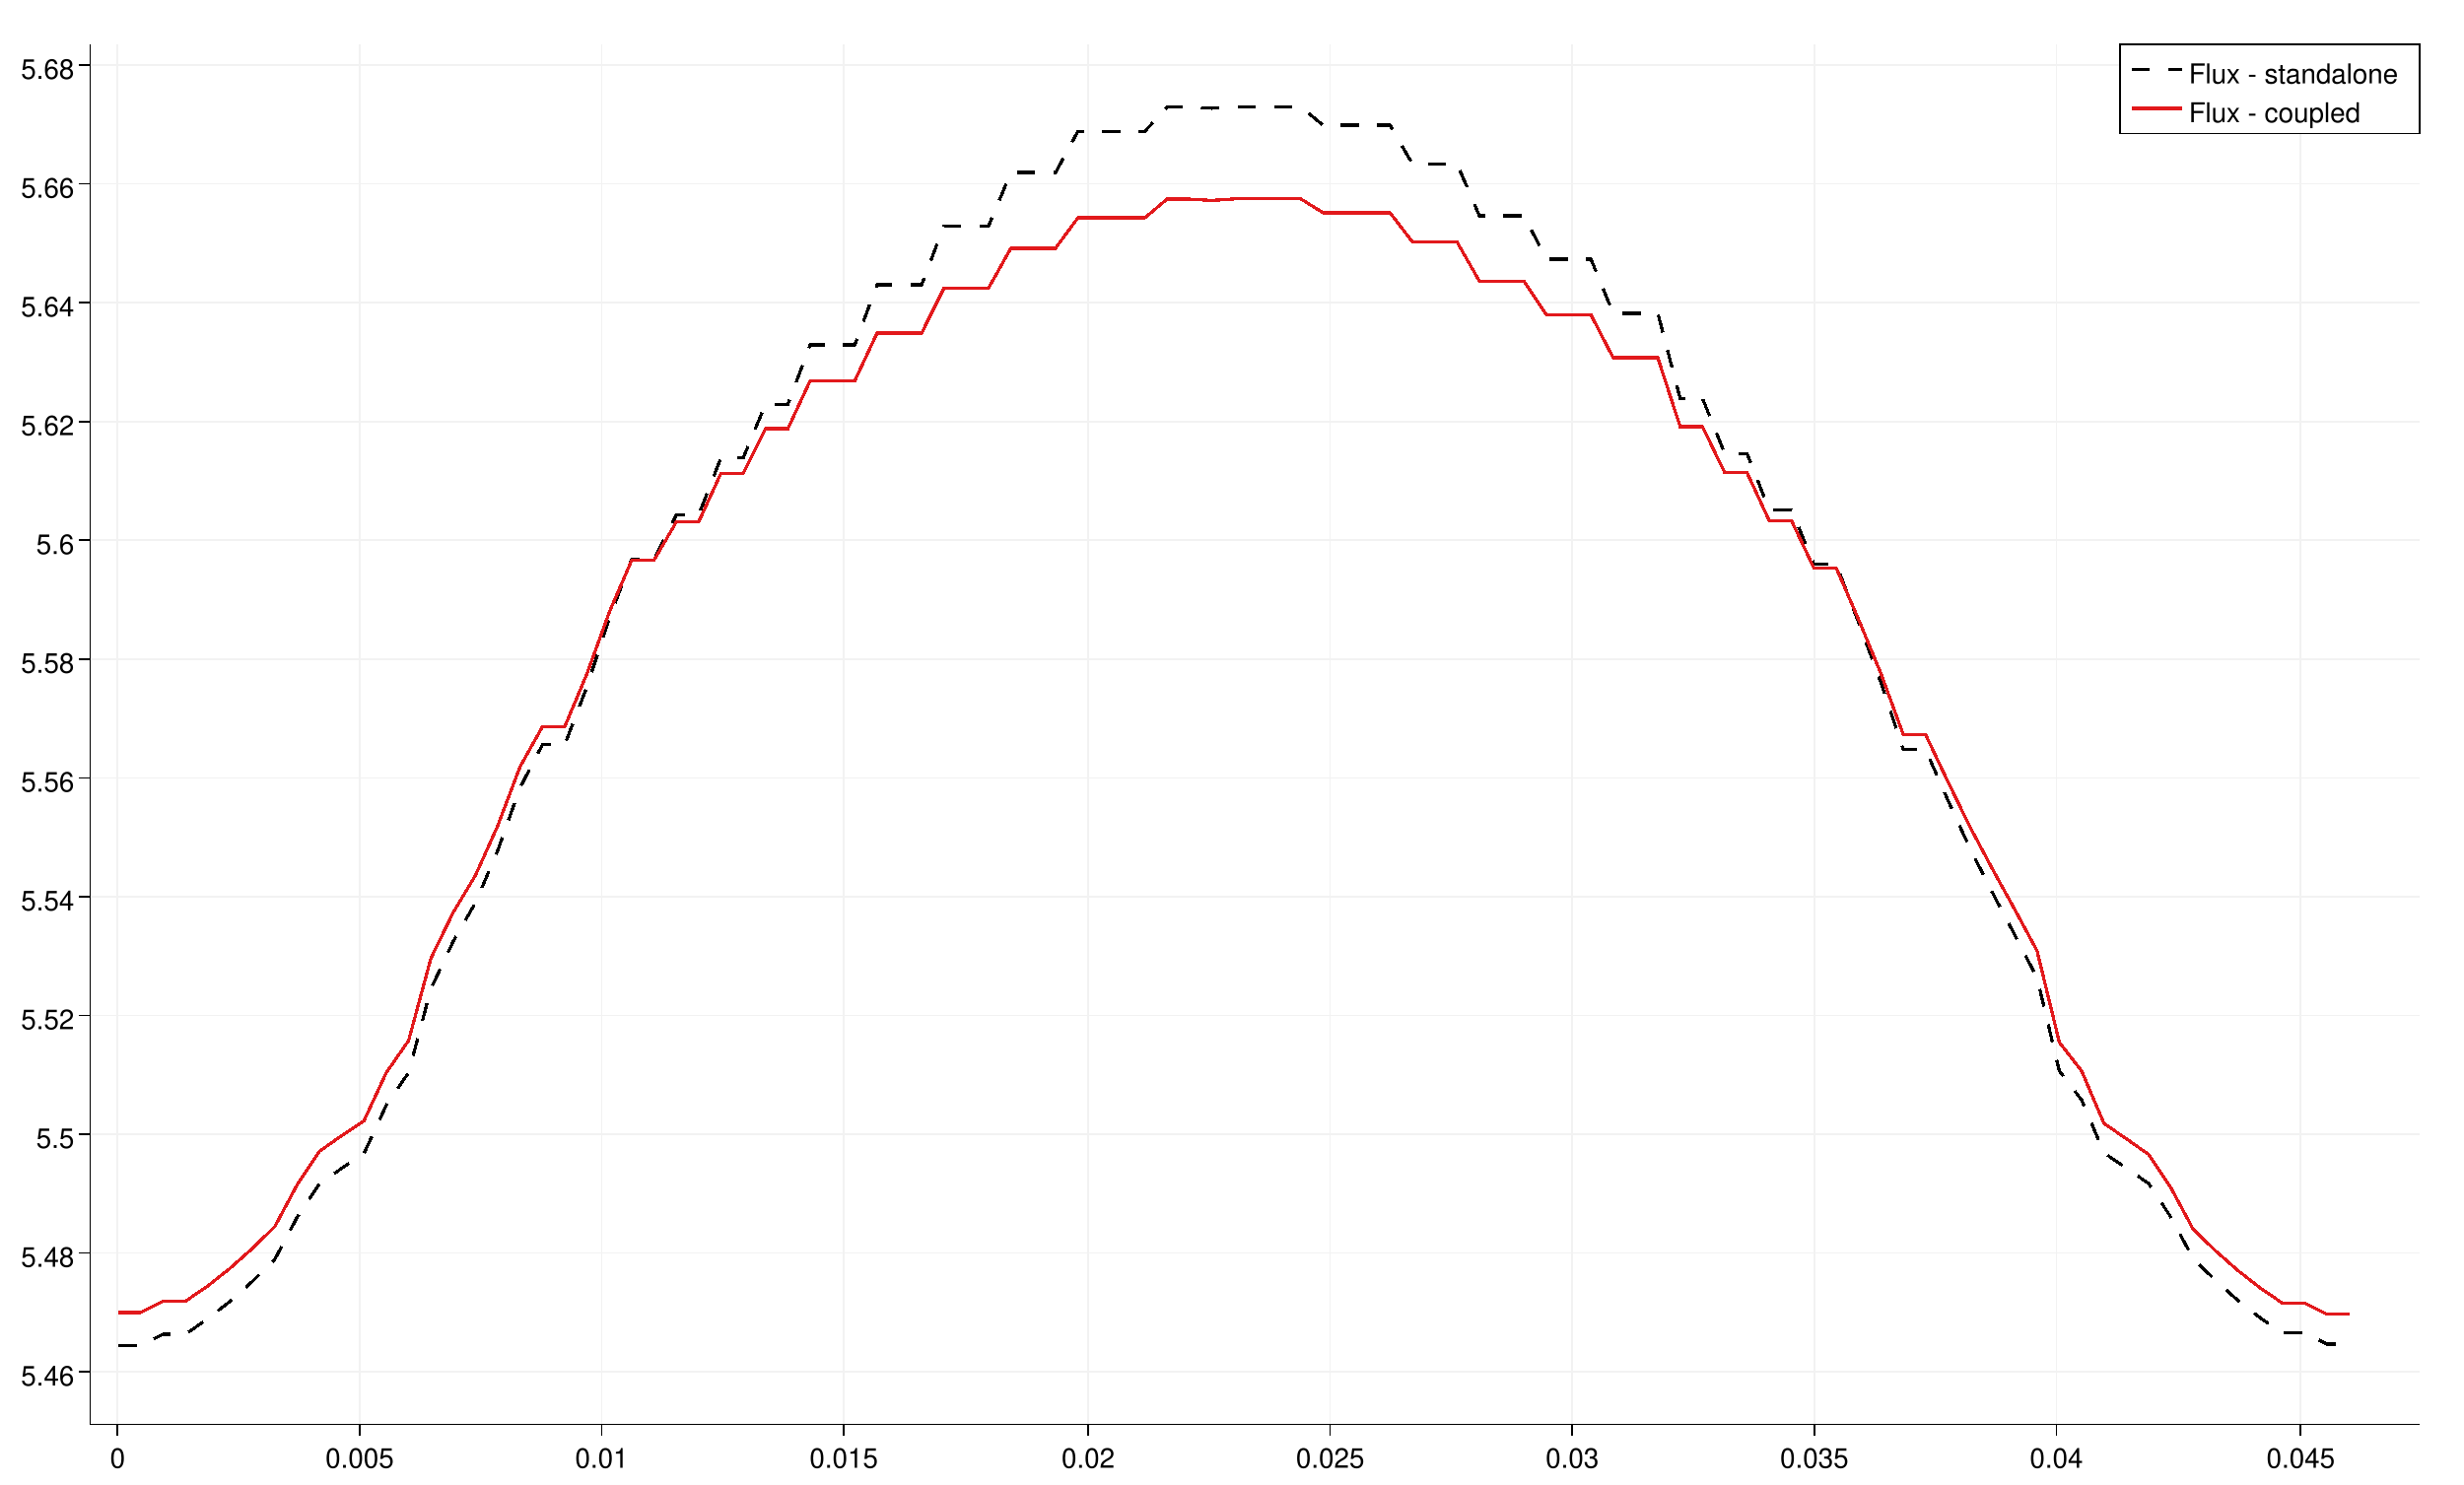
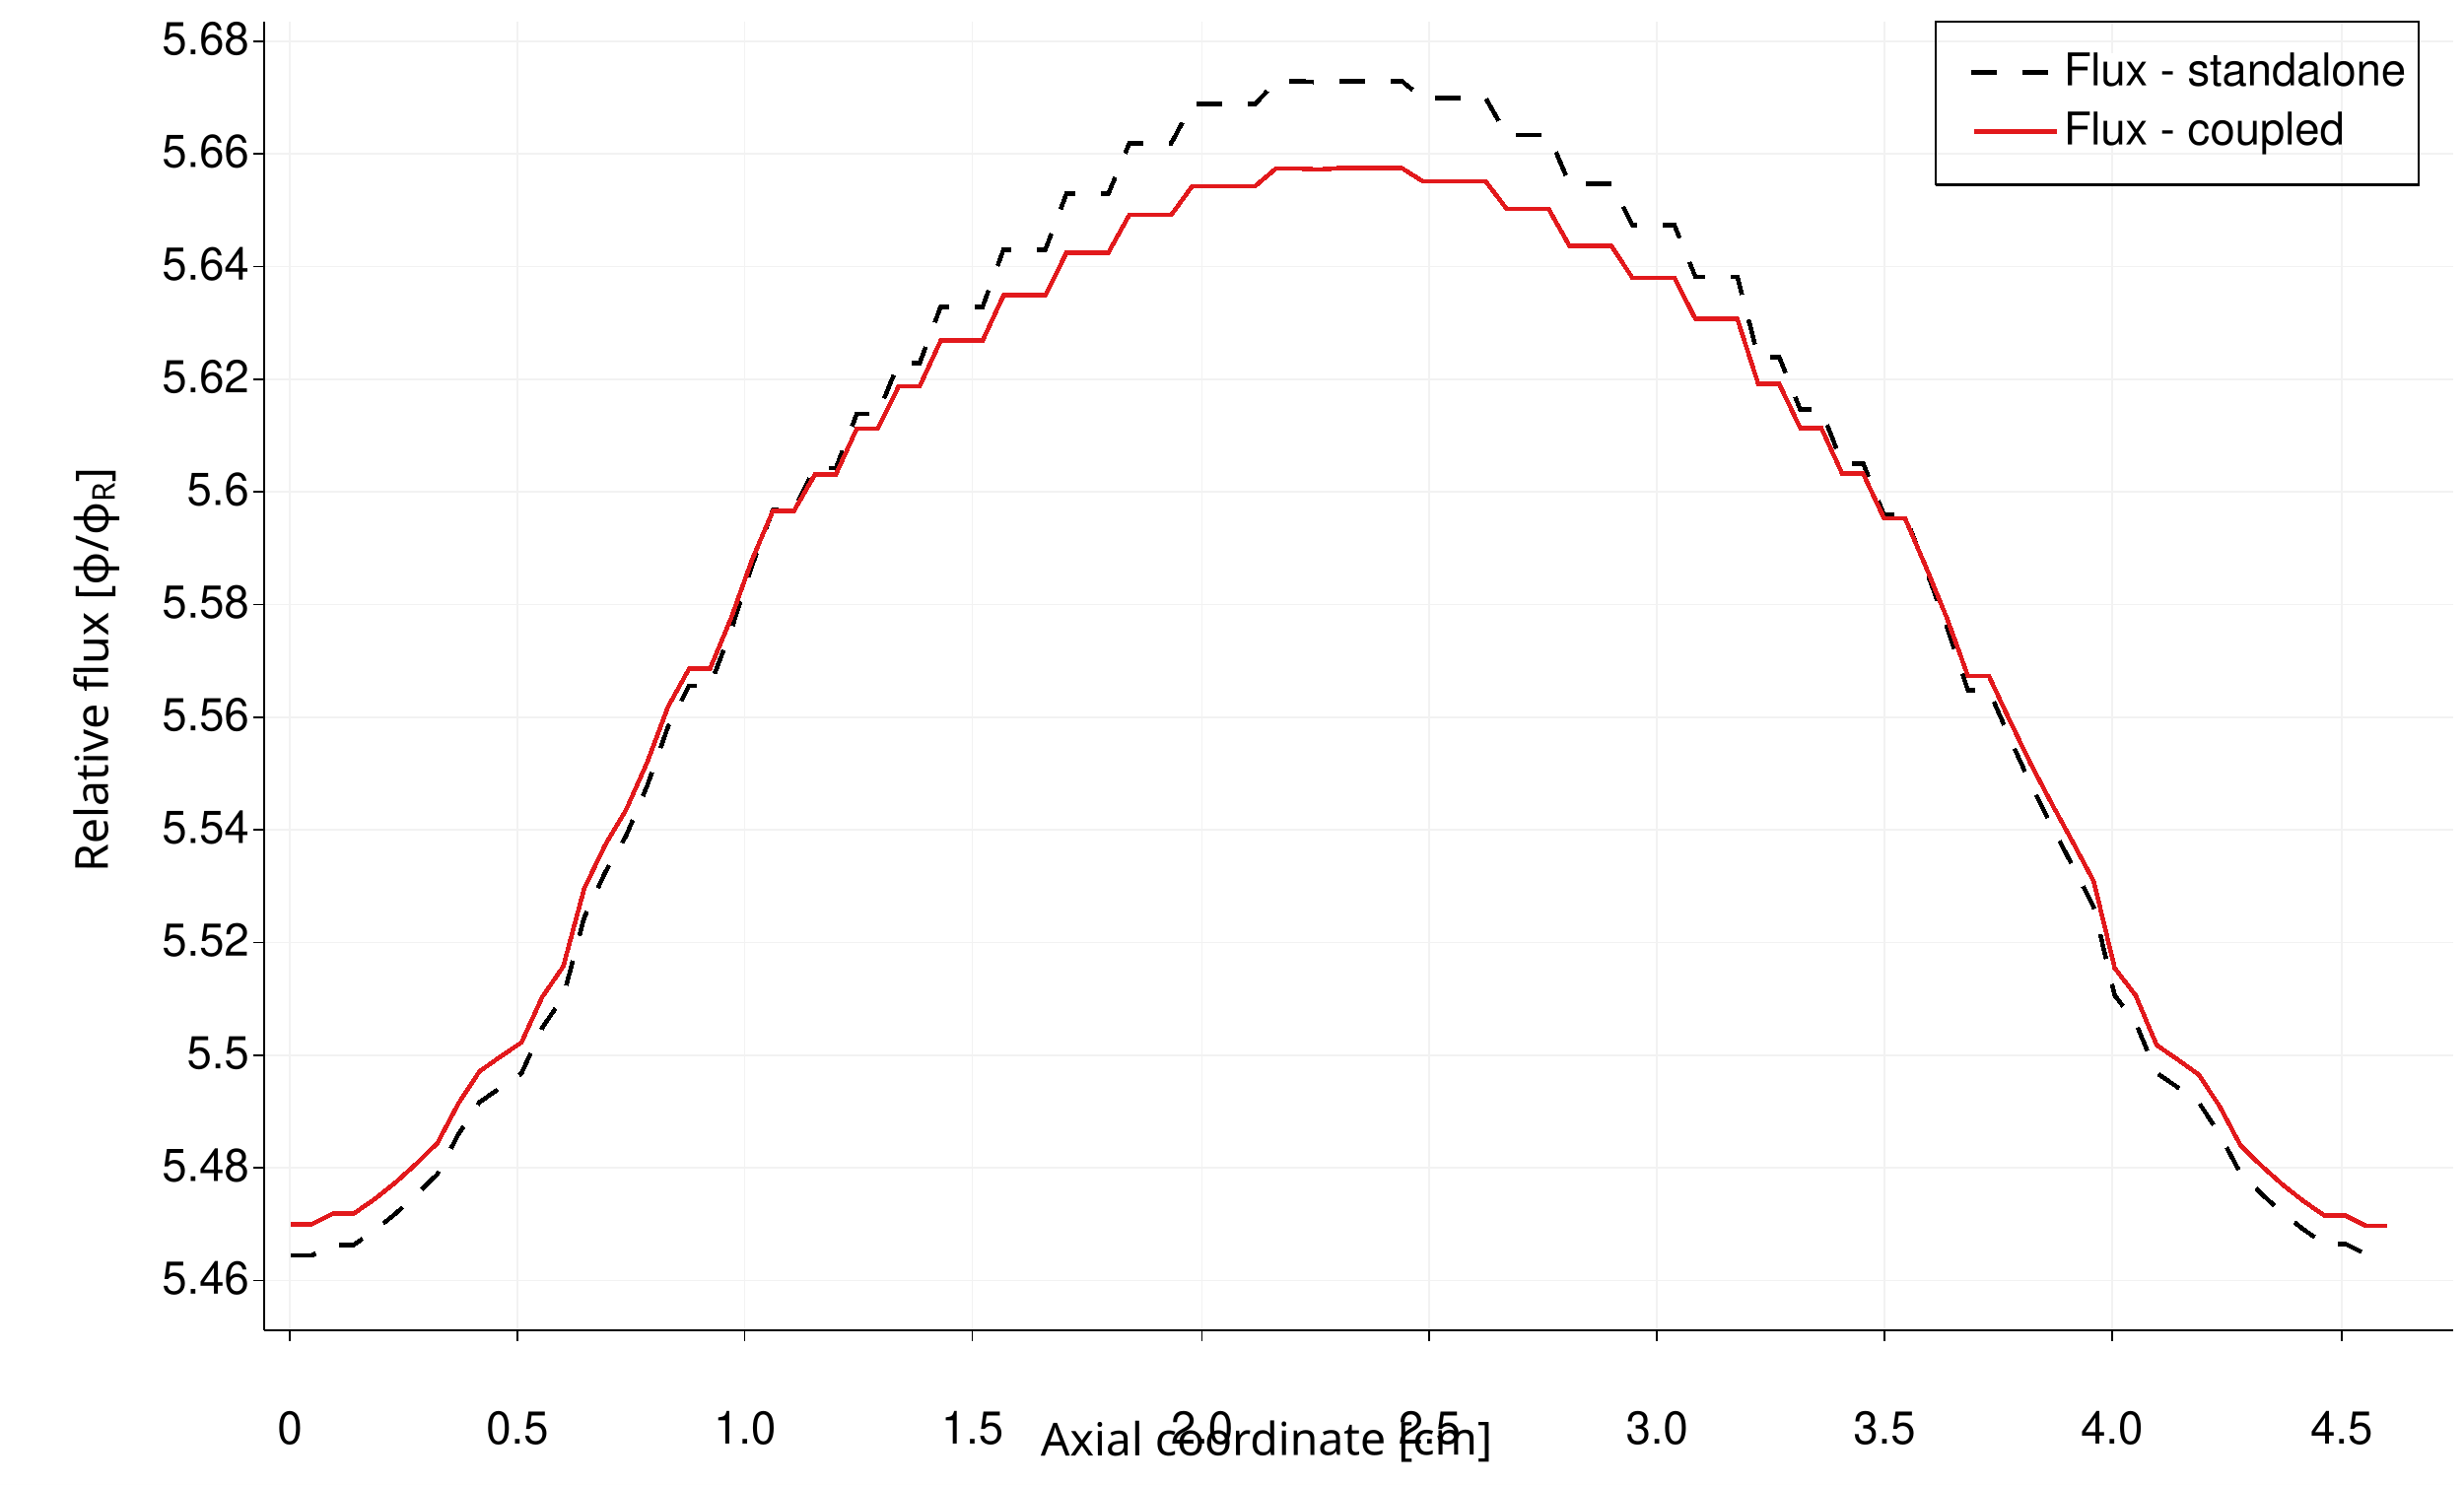
- <svg xmlns="http://www.w3.org/2000/svg" width="1080px" height="651px" viewBox="0 0 1080 651">
-   <defs>
- </defs>
-   <polygon fill="#ffffff" points="0,0 1080,0 1080,651 0,651" />
-   <g shape-rendering="crispEdges">
-     <polyline fill="none" stroke="#f2f2f2" stroke-width="0.714" points="51.548,624.459 51.548,19.53" />
-     <polyline fill="none" stroke="#f2f2f2" stroke-width="0.714" points="157.646,624.459 157.646,19.53" />
-     <polyline fill="none" stroke="#f2f2f2" stroke-width="0.714" points="263.744,624.459 263.744,19.53" />
-     <polyline fill="none" stroke="#f2f2f2" stroke-width="0.714" points="369.842,624.459 369.842,19.53" />
-     <polyline fill="none" stroke="#f2f2f2" stroke-width="0.714" points="476.942,624.459 476.942,19.53" />
-     <polyline fill="none" stroke="#f2f2f2" stroke-width="0.714" points="583.04,624.459 583.04,19.53" />
-     <polyline fill="none" stroke="#f2f2f2" stroke-width="0.714" points="689.138,624.459 689.138,19.53" />
-     <polyline fill="none" stroke="#f2f2f2" stroke-width="0.714" points="795.236,624.459 795.236,19.53" />
-     <polyline fill="none" stroke="#f2f2f2" stroke-width="0.714" points="901.335,624.459 901.335,19.53" />
-     <polyline fill="none" stroke="#f2f2f2" stroke-width="0.714" points="1008.43,624.459 1008.43,19.53" />
-     <polyline fill="none" stroke="#f2f2f2" stroke-width="0.714" points="39.537,601.424 1060.48,601.424" />
-     <polyline fill="none" stroke="#f2f2f2" stroke-width="0.714" points="39.537,549.344 1060.48,549.344" />
-     <polyline fill="none" stroke="#f2f2f2" stroke-width="0.714" points="39.537,497.264 1060.48,497.264" />
-     <polyline fill="none" stroke="#f2f2f2" stroke-width="0.714" points="39.537,445.184 1060.48,445.184" />
-     <polyline fill="none" stroke="#f2f2f2" stroke-width="0.714" points="39.537,393.104 1060.48,393.104" />
-     <polyline fill="none" stroke="#f2f2f2" stroke-width="0.714" points="39.537,341.024 1060.48,341.024" />
-     <polyline fill="none" stroke="#f2f2f2" stroke-width="0.714" points="39.537,288.944 1060.48,288.944" />
-     <polyline fill="none" stroke="#f2f2f2" stroke-width="0.714" points="39.537,236.864 1060.48,236.864" />
-     <polyline fill="none" stroke="#f2f2f2" stroke-width="0.714" points="39.537,184.784 1060.48,184.784" />
-     <polyline fill="none" stroke="#f2f2f2" stroke-width="0.714" points="39.537,132.704 1060.48,132.704" />
-     <polyline fill="none" stroke="#f2f2f2" stroke-width="0.714" points="39.537,80.624 1060.48,80.624" />
-     <polyline fill="none" stroke="#f2f2f2" stroke-width="0.714" points="39.537,28.544 1060.48,28.544" />
-     <polyline fill="none" stroke="#000000" stroke-width="1.428" stroke-dasharray="8,8" points="51.984,589.814 61.762,589.814 71.54,584.873 81.318,584.873 91.096,578.186 100.873,570.435 110.651,561.714 120.429,552.121 130.206,533.709 139.984,518.98 149.762,512.197 159.54,505.704 169.317,484.484 179.095,470.239 188.873,433.514 198.651,412.681 208.428,395.725 218.206,372.76 227.984,345.239 237.762,326.441 247.539,326.441 257.317,300.956 267.095,270.917 276.873,245.239 286.65,245.239 296.428,225.857 306.206,225.857 315.984,200.762 325.761,200.762 335.539,177.214 345.317,177.214 355.094,151.246 364.872,151.246 374.65,151.246 384.428,124.792 394.205,124.792 403.983,124.792 413.761,99.016 423.539,99.016 433.316,99.016 443.094,75.663 452.872,75.663 462.65,75.663 472.427,57.64 482.205,57.64 491.983,57.64 501.761,57.64 511.538,46.982 521.316,46.982 531.094,47.465 540.872,46.982 550.649,46.982 560.427,46.982 570.205,46.982 579.983,54.927 589.76,54.927 599.538,54.927 609.316,54.927 619.094,71.883 628.871,71.883 638.649,71.883 648.427,94.559 658.204,94.559 667.982,94.559 677.76,113.552 687.538,113.552 697.315,113.552 707.093,137.389 716.871,137.389 726.649,137.389 736.426,174.598 746.204,174.598 755.982,198.823 765.76,198.823 775.537,223.63 785.315,223.63 795.093,247.466 804.871,247.466 814.648,272.855 824.426,299.211 834.204,328.572 843.982,328.572 853.759,350.762 863.537,372.081 873.315,391.363 883.093,409.871 892.87,428.67 902.648,469.561 912.426,482.255 922.204,505.414 931.981,512.003 941.759,518.884 951.537,533.612 961.315,551.829 971.092,561.326 980.87,570.047 990.648,577.701 1000.43,584.387 1010.2,584.387 1019.98,589.234 1029.76,589.234" />
-     <polyline fill="none" stroke="#e2191c" stroke-width="1.428" points="51.984,575.376 61.762,575.376 71.54,570.435 81.318,570.435 91.096,563.748 100.873,555.997 110.651,547.276 120.429,537.78 130.206,519.466 139.984,504.737 149.762,497.857 159.54,491.364 169.317,470.239 179.095,456.19 188.873,420.144 198.651,399.987 208.428,383.709 218.206,361.906 227.984,336.034 237.762,318.591 247.539,318.591 257.317,295.239 267.095,268.301 276.873,245.626 286.65,245.626 296.428,228.862 306.206,228.862 315.984,207.544 325.761,207.544 335.539,187.971 345.317,187.971 355.094,166.943 364.872,166.943 374.65,166.943 384.428,146.013 394.205,146.013 403.983,146.013 413.761,126.245 423.539,126.245 433.316,126.245 443.094,108.803 452.872,108.803 462.65,108.803 472.427,95.529 482.205,95.529 491.983,95.529 501.761,95.529 511.538,87.29 521.316,87.29 531.094,87.873 540.872,87.194 550.649,87.194 560.427,87.194 570.205,87.194 579.983,93.299 589.76,93.299 599.538,93.299 609.316,93.299 619.094,106.089 628.871,106.089 638.649,106.089 648.427,123.241 658.204,123.241 667.982,123.241 677.76,137.97 687.538,137.97 697.315,137.97 707.093,156.866 716.871,156.866 726.649,156.866 736.426,187.001 746.204,187.001 755.982,207.253 765.76,207.253 775.537,228.377 785.315,228.377 795.093,249.115 804.871,249.115 814.648,271.595 824.426,295.239 834.204,321.982 843.982,321.982 853.759,342.623 863.537,362.681 873.315,380.996 883.093,398.728 892.87,416.848 902.648,456.966 912.426,469.561 922.204,492.528 931.981,499.214 941.759,506.093 951.537,520.725 961.315,538.942 971.092,548.341 980.87,556.965 990.648,564.621 1000.43,571.307 1010.2,571.307 1019.98,576.151 1029.76,576.151" />
-     <polyline fill="none" stroke="#000000" stroke-width="0.714" points="39.537,624.459 39.537,19.53" />
-     <polyline fill="none" stroke="#000000" stroke-width="0.714" points="34.532,601.424 39.537,601.424" />
-     <text fill="#000000" x="32.53" y="601.424" font-size="12" text-anchor="end" baseline-shift="-6" font-family="Helvetica">5.46</text>
-     <polyline fill="none" stroke="#000000" stroke-width="0.714" points="34.532,549.344 39.537,549.344" />
-     <text fill="#000000" x="32.53" y="549.344" font-size="12" text-anchor="end" baseline-shift="-6" font-family="Helvetica">5.48</text>
-     <polyline fill="none" stroke="#000000" stroke-width="0.714" points="34.532,497.264 39.537,497.264" />
-     <text fill="#000000" x="32.53" y="497.264" font-size="12" text-anchor="end" baseline-shift="-6" font-family="Helvetica">5.5</text>
-     <polyline fill="none" stroke="#000000" stroke-width="0.714" points="34.532,445.184 39.537,445.184" />
-     <text fill="#000000" x="32.53" y="445.184" font-size="12" text-anchor="end" baseline-shift="-6" font-family="Helvetica">5.52</text>
-     <polyline fill="none" stroke="#000000" stroke-width="0.714" points="34.532,393.104 39.537,393.104" />
-     <text fill="#000000" x="32.53" y="393.104" font-size="12" text-anchor="end" baseline-shift="-6" font-family="Helvetica">5.54</text>
-     <polyline fill="none" stroke="#000000" stroke-width="0.714" points="34.532,341.024 39.537,341.024" />
-     <text fill="#000000" x="32.53" y="341.024" font-size="12" text-anchor="end" baseline-shift="-6" font-family="Helvetica">5.56</text>
-     <polyline fill="none" stroke="#000000" stroke-width="0.714" points="34.532,288.944 39.537,288.944" />
-     <text fill="#000000" x="32.53" y="288.944" font-size="12" text-anchor="end" baseline-shift="-6" font-family="Helvetica">5.58</text>
-     <polyline fill="none" stroke="#000000" stroke-width="0.714" points="34.532,236.864 39.537,236.864" />
-     <text fill="#000000" x="32.53" y="236.864" font-size="12" text-anchor="end" baseline-shift="-6" font-family="Helvetica">5.6</text>
-     <polyline fill="none" stroke="#000000" stroke-width="0.714" points="34.532,184.784 39.537,184.784" />
-     <text fill="#000000" x="32.53" y="184.784" font-size="12" text-anchor="end" baseline-shift="-6" font-family="Helvetica">5.62</text>
-     <polyline fill="none" stroke="#000000" stroke-width="0.714" points="34.532,132.704 39.537,132.704" />
-     <text fill="#000000" x="32.53" y="132.704" font-size="12" text-anchor="end" baseline-shift="-6" font-family="Helvetica">5.64</text>
-     <polyline fill="none" stroke="#000000" stroke-width="0.714" points="34.532,80.624 39.537,80.624" />
-     <text fill="#000000" x="32.53" y="80.624" font-size="12" text-anchor="end" baseline-shift="-6" font-family="Helvetica">5.66</text>
-     <polyline fill="none" stroke="#000000" stroke-width="0.714" points="34.532,28.544 39.537,28.544" />
-     <text fill="#000000" x="32.53" y="28.544" font-size="12" text-anchor="end" baseline-shift="-6" font-family="Helvetica">5.68</text>
-     <polyline fill="none" stroke="#000000" stroke-width="0.714" points="39.537,624.459 1060.48,624.459" />
-     <polyline fill="none" stroke="#000000" stroke-width="0.714" points="51.548,629.467 51.548,624.459" />
-     <text fill="#000000" x="51.548" y="631.47" font-size="12" text-anchor="middle" baseline-shift="-12" font-family="Helvetica">0</text>
-     <polyline fill="none" stroke="#000000" stroke-width="0.714" points="157.646,629.467 157.646,624.459" />
-     <text fill="#000000" x="157.646" y="631.47" font-size="12" text-anchor="middle" baseline-shift="-12" font-family="Helvetica">0.005</text>
-     <polyline fill="none" stroke="#000000" stroke-width="0.714" points="263.744,629.467 263.744,624.459" />
-     <text fill="#000000" x="263.744" y="631.47" font-size="12" text-anchor="middle" baseline-shift="-12" font-family="Helvetica">0.01</text>
-     <polyline fill="none" stroke="#000000" stroke-width="0.714" points="369.842,629.467 369.842,624.459" />
-     <text fill="#000000" x="369.842" y="631.47" font-size="12" text-anchor="middle" baseline-shift="-12" font-family="Helvetica">0.015</text>
-     <polyline fill="none" stroke="#000000" stroke-width="0.714" points="476.942,629.467 476.942,624.459" />
-     <text fill="#000000" x="476.942" y="631.47" font-size="12" text-anchor="middle" baseline-shift="-12" font-family="Helvetica">0.02</text>
-     <polyline fill="none" stroke="#000000" stroke-width="0.714" points="583.04,629.467 583.04,624.459" />
-     <text fill="#000000" x="583.04" y="631.47" font-size="12" text-anchor="middle" baseline-shift="-12" font-family="Helvetica">0.025</text>
-     <polyline fill="none" stroke="#000000" stroke-width="0.714" points="689.138,629.467 689.138,624.459" />
-     <text fill="#000000" x="689.138" y="631.47" font-size="12" text-anchor="middle" baseline-shift="-12" font-family="Helvetica">0.03</text>
-     <polyline fill="none" stroke="#000000" stroke-width="0.714" points="795.236,629.467 795.236,624.459" />
-     <text fill="#000000" x="795.236" y="631.47" font-size="12" text-anchor="middle" baseline-shift="-12" font-family="Helvetica">0.035</text>
-     <polyline fill="none" stroke="#000000" stroke-width="0.714" points="901.335,629.467 901.335,624.459" />
-     <text fill="#000000" x="901.335" y="631.47" font-size="12" text-anchor="middle" baseline-shift="-12" font-family="Helvetica">0.04</text>
-     <polyline fill="none" stroke="#000000" stroke-width="0.714" points="1008.43,629.467 1008.43,624.459" />
-     <text fill="#000000" x="1008.43" y="631.47" font-size="12" text-anchor="middle" baseline-shift="-12" font-family="Helvetica">0.045</text>
-     <polygon fill="#ffffff" points="929.361,58.59 1060.48,58.59 929.361,19.53" />
-     <polygon fill="#ffffff" points="1060.48,58.59 1060.48,19.53 929.361,19.53" />
-     <polyline fill="none" stroke="#000000" stroke-width="0.714" points="929.361,58.59 1060.48,58.59 1060.48,19.53 929.361,19.53 929.361,58.59" />
-     <text fill="#000000" x="959.388" y="36.556" font-size="12" text-anchor="start" baseline-shift="0" font-family="Helvetica">Flux - standalone</text>
-     <polyline fill="none" stroke="#000000" stroke-width="1.428" stroke-dasharray="8,8" points="934.365,30.547 956.386,30.547" />
-     <text fill="#000000" x="959.388" y="53.582" font-size="12" text-anchor="start" baseline-shift="0" font-family="Helvetica">Flux - coupled</text>
-     <polyline fill="none" stroke="#e2191c" stroke-width="1.428" points="934.365,47.573 956.386,47.573" />
+ <svg xmlns="http://www.w3.org/2000/svg" width="1080px" height="651px" viewBox="0 0 1080 651" id="svg13344" version="1.1">
+   <defs id="defs13350" />
+   <polygon points="0,0 1080,0 1080,651 0,651" id="polygon13352" fill="#ffffff" />
+   <g id="g13354" transform="matrix(0.9398159,0,0,0.9484671,78.58041,-8.979052)" style="shape-rendering:crispEdges">
+     <polyline points="51.548,624.459 51.548,19.53" id="polyline13356" style="fill:none;stroke:#f2f2f2;stroke-width:0.756" />
+     <polyline points="157.646,624.459 157.646,19.53" id="polyline13358" style="fill:none;stroke:#f2f2f2;stroke-width:0.756" />
+     <polyline points="263.744,624.459 263.744,19.53" id="polyline13360" style="fill:none;stroke:#f2f2f2;stroke-width:0.756" />
+     <polyline points="369.842,624.459 369.842,19.53" id="polyline13362" style="fill:none;stroke:#f2f2f2;stroke-width:0.756" />
+     <polyline points="476.942,624.459 476.942,19.53" id="polyline13364" style="fill:none;stroke:#f2f2f2;stroke-width:0.756" />
+     <polyline points="583.04,624.459 583.04,19.53" id="polyline13366" style="fill:none;stroke:#f2f2f2;stroke-width:0.756" />
+     <polyline points="689.138,624.459 689.138,19.53" id="polyline13368" style="fill:none;stroke:#f2f2f2;stroke-width:0.756" />
+     <polyline points="795.236,624.459 795.236,19.53" id="polyline13370" style="fill:none;stroke:#f2f2f2;stroke-width:0.756" />
+     <polyline points="901.335,624.459 901.335,19.53" id="polyline13372" style="fill:none;stroke:#f2f2f2;stroke-width:0.756" />
+     <polyline points="1008.43,624.459 1008.43,19.53" id="polyline13374" style="fill:none;stroke:#f2f2f2;stroke-width:0.756" />
+     <polyline points="39.537,601.424 1060.48,601.424" id="polyline13376" style="fill:none;stroke:#f2f2f2;stroke-width:0.756" />
+     <polyline points="39.537,549.344 1060.48,549.344" id="polyline13378" style="fill:none;stroke:#f2f2f2;stroke-width:0.756" />
+     <polyline points="39.537,497.264 1060.48,497.264" id="polyline13380" style="fill:none;stroke:#f2f2f2;stroke-width:0.756" />
+     <polyline points="39.537,445.184 1060.48,445.184" id="polyline13382" style="fill:none;stroke:#f2f2f2;stroke-width:0.756" />
+     <polyline points="39.537,393.104 1060.48,393.104" id="polyline13384" style="fill:none;stroke:#f2f2f2;stroke-width:0.756" />
+     <polyline points="39.537,341.024 1060.48,341.024" id="polyline13386" style="fill:none;stroke:#f2f2f2;stroke-width:0.756" />
+     <polyline points="39.537,288.944 1060.48,288.944" id="polyline13388" style="fill:none;stroke:#f2f2f2;stroke-width:0.756" />
+     <polyline points="39.537,236.864 1060.48,236.864" id="polyline13390" style="fill:none;stroke:#f2f2f2;stroke-width:0.756" />
+     <polyline points="39.537,184.784 1060.48,184.784" id="polyline13392" style="fill:none;stroke:#f2f2f2;stroke-width:0.756" />
+     <polyline points="39.537,132.704 1060.48,132.704" id="polyline13394" style="fill:none;stroke:#f2f2f2;stroke-width:0.756" />
+     <polyline points="39.537,80.624 1060.48,80.624" id="polyline13396" style="fill:none;stroke:#f2f2f2;stroke-width:0.756" />
+     <polyline points="39.537,28.544 1060.48,28.544" id="polyline13398" style="fill:none;stroke:#f2f2f2;stroke-width:0.756" />
+     <polyline points="51.984,589.814 61.762,589.814 71.54,584.873 81.318,584.873 91.096,578.186 100.873,570.435 110.651,561.714 120.429,552.121 130.206,533.709 139.984,518.98 149.762,512.197 159.54,505.704 169.317,484.484 179.095,470.239 188.873,433.514 198.651,412.681 208.428,395.725 218.206,372.76 227.984,345.239 237.762,326.441 247.539,326.441 257.317,300.956 267.095,270.917 276.873,245.239 286.65,245.239 296.428,225.857 306.206,225.857 315.984,200.762 325.761,200.762 335.539,177.214 345.317,177.214 355.094,151.246 364.872,151.246 374.65,151.246 384.428,124.792 394.205,124.792 403.983,124.792 413.761,99.016 423.539,99.016 433.316,99.016 443.094,75.663 452.872,75.663 462.65,75.663 472.427,57.64 482.205,57.64 491.983,57.64 501.761,57.64 511.538,46.982 521.316,46.982 531.094,47.465 540.872,46.982 550.649,46.982 560.427,46.982 570.205,46.982 579.983,54.927 589.76,54.927 599.538,54.927 609.316,54.927 619.094,71.883 628.871,71.883 638.649,71.883 648.427,94.559 658.204,94.559 667.982,94.559 677.76,113.552 687.538,113.552 697.315,113.552 707.093,137.389 716.871,137.389 726.649,137.389 736.426,174.598 746.204,174.598 755.982,198.823 765.76,198.823 775.537,223.63 785.315,223.63 795.093,247.466 804.871,247.466 814.648,272.855 824.426,299.211 834.204,328.572 843.982,328.572 853.759,350.762 863.537,372.081 873.315,391.363 883.093,409.871 892.87,428.67 902.648,469.561 912.426,482.255 922.204,505.414 931.981,512.003 941.759,518.884 951.537,533.612 961.315,551.829 971.092,561.326 980.87,570.047 990.648,577.701 1000.43,584.387 1010.2,584.387 1019.98,589.234 1029.76,589.234" id="polyline13400" style="fill:none;stroke:#000000;stroke-width:2.118;stroke-miterlimit:4;stroke-dasharray:11.868, 11.868;stroke-dashoffset:0" />
+     <polyline points="51.984,575.376 61.762,575.376 71.54,570.435 81.318,570.435 91.096,563.748 100.873,555.997 110.651,547.276 120.429,537.78 130.206,519.466 139.984,504.737 149.762,497.857 159.54,491.364 169.317,470.239 179.095,456.19 188.873,420.144 198.651,399.987 208.428,383.709 218.206,361.906 227.984,336.034 237.762,318.591 247.539,318.591 257.317,295.239 267.095,268.301 276.873,245.626 286.65,245.626 296.428,228.862 306.206,228.862 315.984,207.544 325.761,207.544 335.539,187.971 345.317,187.971 355.094,166.943 364.872,166.943 374.65,166.943 384.428,146.013 394.205,146.013 403.983,146.013 413.761,126.245 423.539,126.245 433.316,126.245 443.094,108.803 452.872,108.803 462.65,108.803 472.427,95.529 482.205,95.529 491.983,95.529 501.761,95.529 511.538,87.29 521.316,87.29 531.094,87.873 540.872,87.194 550.649,87.194 560.427,87.194 570.205,87.194 579.983,93.299 589.76,93.299 599.538,93.299 609.316,93.299 619.094,106.089 628.871,106.089 638.649,106.089 648.427,123.241 658.204,123.241 667.982,123.241 677.76,137.97 687.538,137.97 697.315,137.97 707.093,156.866 716.871,156.866 726.649,156.866 736.426,187.001 746.204,187.001 755.982,207.253 765.76,207.253 775.537,228.377 785.315,228.377 795.093,249.115 804.871,249.115 814.648,271.595 824.426,295.239 834.204,321.982 843.982,321.982 853.759,342.623 863.537,362.681 873.315,380.996 883.093,398.728 892.87,416.848 902.648,456.966 912.426,469.561 922.204,492.528 931.981,499.214 941.759,506.093 951.537,520.725 961.315,538.942 971.092,548.341 980.87,556.965 990.648,564.621 1000.43,571.307 1010.2,571.307 1019.98,576.151 1029.76,576.151" id="polyline13402" style="fill:none;stroke:#e2191c;stroke-width:2.118;stroke-miterlimit:4;stroke-dasharray:none" />
+     <polyline points="39.537,624.459 39.537,19.53" id="polyline13404" style="fill:none;stroke:#000000;stroke-width:0.756" />
+     <polyline points="34.532,601.424 39.537,601.424" id="polyline13406" style="fill:none;stroke:#000000;stroke-width:0.756" />
+     <text x="32.53" y="601.424" font-size="12" baseline-shift="-6" id="text13408" style="font-size:20.872px;font-family:Helvetica;baseline-shift:-6px;text-anchor:end;fill:#000000">5.46</text>
+     <polyline points="34.532,549.344 39.537,549.344" id="polyline13410" style="fill:none;stroke:#000000;stroke-width:0.756" />
+     <text x="32.53" y="549.344" font-size="12" baseline-shift="-6" id="text13412" style="font-size:20.872px;font-family:Helvetica;baseline-shift:-6px;text-anchor:end;fill:#000000">5.48</text>
+     <polyline points="34.532,497.264 39.537,497.264" id="polyline13414" style="fill:none;stroke:#000000;stroke-width:0.756" />
+     <text x="32.53" y="497.264" font-size="12" baseline-shift="-6" id="text13416" style="font-size:20.872px;font-family:Helvetica;baseline-shift:-6px;text-anchor:end;fill:#000000">5.5</text>
+     <polyline points="34.532,445.184 39.537,445.184" id="polyline13418" style="fill:none;stroke:#000000;stroke-width:0.756" />
+     <text x="32.53" y="445.184" font-size="12" baseline-shift="-6" id="text13420" style="font-size:20.872px;font-family:Helvetica;baseline-shift:-6px;text-anchor:end;fill:#000000">5.52</text>
+     <polyline points="34.532,393.104 39.537,393.104" id="polyline13422" style="fill:none;stroke:#000000;stroke-width:0.756" />
+     <text x="32.53" y="393.104" font-size="12" baseline-shift="-6" id="text13424" style="font-size:20.872px;font-family:Helvetica;baseline-shift:-6px;text-anchor:end;fill:#000000">5.54</text>
+     <polyline points="34.532,341.024 39.537,341.024" id="polyline13426" style="fill:none;stroke:#000000;stroke-width:0.756" />
+     <text x="32.53" y="341.024" font-size="12" baseline-shift="-6" id="text13428" style="font-size:20.872px;font-family:Helvetica;baseline-shift:-6px;text-anchor:end;fill:#000000">5.56</text>
+     <polyline points="34.532,288.944 39.537,288.944" id="polyline13430" style="fill:none;stroke:#000000;stroke-width:0.756" />
+     <text x="32.53" y="288.944" font-size="12" baseline-shift="-6" id="text13432" style="font-size:20.872px;font-family:Helvetica;baseline-shift:-6px;text-anchor:end;fill:#000000">5.58</text>
+     <polyline points="34.532,236.864 39.537,236.864" id="polyline13434" style="fill:none;stroke:#000000;stroke-width:0.756" />
+     <text x="32.53" y="236.864" font-size="12" baseline-shift="-6" id="text13436" style="font-size:20.872px;font-family:Helvetica;baseline-shift:-6px;text-anchor:end;fill:#000000">5.6</text>
+     <polyline points="34.532,184.784 39.537,184.784" id="polyline13438" style="fill:none;stroke:#000000;stroke-width:0.756" />
+     <text x="32.53" y="184.784" font-size="12" baseline-shift="-6" id="text13440" style="font-size:20.872px;font-family:Helvetica;baseline-shift:-6px;text-anchor:end;fill:#000000">5.62</text>
+     <polyline points="34.532,132.704 39.537,132.704" id="polyline13442" style="fill:none;stroke:#000000;stroke-width:0.756" />
+     <text x="32.53" y="132.704" font-size="12" baseline-shift="-6" id="text13444" style="font-size:20.872px;font-family:Helvetica;baseline-shift:-6px;text-anchor:end;fill:#000000">5.64</text>
+     <polyline points="34.532,80.624 39.537,80.624" id="polyline13446" style="fill:none;stroke:#000000;stroke-width:0.756" />
+     <text x="32.53" y="80.624" font-size="12" baseline-shift="-6" id="text13448" style="font-size:20.872px;font-family:Helvetica;baseline-shift:-6px;text-anchor:end;fill:#000000">5.66</text>
+     <polyline points="34.532,28.544 39.537,28.544" id="polyline13450" style="fill:none;stroke:#000000;stroke-width:0.756" />
+     <text x="32.53" y="28.544" font-size="12" baseline-shift="-6" id="text13452" style="font-size:20.872px;font-family:Helvetica;baseline-shift:-6px;text-anchor:end;fill:#000000">5.68</text>
+     <polyline points="39.537,624.459 1060.48,624.459" id="polyline13454" style="fill:none;stroke:#000000;stroke-width:0.756" />
+     <polyline points="51.548,629.467 51.548,624.459" id="polyline13456" style="fill:none;stroke:#000000;stroke-width:0.756" />
+     <text x="51.548" y="664.716" font-size="12" baseline-shift="-12" id="text13458" style="font-size:20.872px;font-family:Helvetica;baseline-shift:-12px;text-anchor:middle;fill:#000000">0</text>
+     <polyline points="157.646,629.467 157.646,624.459" id="polyline13460" style="fill:none;stroke:#000000;stroke-width:0.756" />
+     <text x="157.646" y="664.716" font-size="12" baseline-shift="-12" id="text13462" style="font-size:20.872px;font-family:Helvetica;baseline-shift:-12px;text-anchor:middle;fill:#000000">0.5</text>
+     <polyline points="263.744,629.467 263.744,624.459" id="polyline13464" style="fill:none;stroke:#000000;stroke-width:0.756" />
+     <text x="263.744" y="664.716" font-size="12" baseline-shift="-12" id="text13466" style="font-size:20.872px;font-family:Helvetica;baseline-shift:-12px;text-anchor:middle;fill:#000000">1.0</text>
+     <polyline points="369.842,629.467 369.842,624.459" id="polyline13468" style="fill:none;stroke:#000000;stroke-width:0.756" />
+     <text x="369.842" y="664.716" font-size="12" baseline-shift="-12" id="text13470" style="font-size:20.872px;font-family:Helvetica;baseline-shift:-12px;text-anchor:middle;fill:#000000">1.5</text>
+     <polyline points="476.942,629.467 476.942,624.459" id="polyline13472" style="fill:none;stroke:#000000;stroke-width:0.756" />
+     <text x="476.942" y="664.716" font-size="12" baseline-shift="-12" id="text13474" style="font-size:20.872px;font-family:Helvetica;baseline-shift:-12px;text-anchor:middle;fill:#000000">2.0</text>
+     <polyline points="583.04,629.467 583.04,624.459" id="polyline13476" style="fill:none;stroke:#000000;stroke-width:0.756" />
+     <text x="583.04" y="664.716" font-size="12" baseline-shift="-12" id="text13478" style="font-size:20.872px;font-family:Helvetica;baseline-shift:-12px;text-anchor:middle;fill:#000000">2.5</text>
+     <polyline points="689.138,629.467 689.138,624.459" id="polyline13480" style="fill:none;stroke:#000000;stroke-width:0.756" />
+     <text x="689.138" y="664.716" font-size="12" baseline-shift="-12" id="text13482" style="font-size:20.872px;font-family:Helvetica;baseline-shift:-12px;text-anchor:middle;fill:#000000">3.0</text>
+     <polyline points="795.236,629.467 795.236,624.459" id="polyline13484" style="fill:none;stroke:#000000;stroke-width:0.756" />
+     <text x="795.236" y="664.716" font-size="12" baseline-shift="-12" id="text13486" style="font-size:20.872px;font-family:Helvetica;baseline-shift:-12px;text-anchor:middle;fill:#000000">3.5</text>
+     <polyline points="901.335,629.467 901.335,624.459" id="polyline13488" style="fill:none;stroke:#000000;stroke-width:0.756" />
+     <text x="901.335" y="664.716" font-size="12" baseline-shift="-12" id="text13490" style="font-size:20.872px;font-family:Helvetica;baseline-shift:-12px;text-anchor:middle;fill:#000000">4.0</text>
+     <polyline points="1008.43,629.467 1008.43,624.459" id="polyline13492" style="fill:none;stroke:#000000;stroke-width:0.756" />
+     <text x="1008.43" y="664.716" font-size="12" baseline-shift="-12" id="text13494" style="font-size:20.872px;font-family:Helvetica;baseline-shift:-12px;text-anchor:middle;fill:#000000">4.5</text>
+     <polygon points="929.361,58.59 1060.48,58.59 929.361,19.53 " id="polygon13496" style="fill:#ffffff" transform="translate(-65.57247,14.41628)" />
+     <polygon points="1060.48,58.59 1060.48,19.53 929.361,19.53 " id="polygon13498" style="fill:#ffffff" transform="translate(-65.57247,14.41628)" />
+     <polyline points="929.361,58.59 1060.48,58.59 1060.48,19.53 929.361,19.53 929.361,58.59" id="polyline13500" style="fill:none;stroke:#000000;stroke-width:0.581;stroke-miterlimit:4;stroke-dasharray:none" transform="matrix(1.718228,0,0,1.930896,-777.7649,-18.1758)" />
+     <text x="878.919" y="48.913" font-size="12" baseline-shift="0" id="text13502" style="font-size:20.872px;font-family:Helvetica;baseline-shift:0px;text-anchor:start;fill:#000000">Flux - standalone</text>
+     <polyline points="934.365,30.547 956.386,30.547" id="polyline13504" style="fill:none;stroke:#000000;stroke-width:1.165;stroke-miterlimit:4;stroke-dasharray:6.524, 6.524;stroke-dashoffset:0" transform="matrix(1.81892,0,0,1.81892,-863.6722,-12.65864)" />
+     <text x="878.919" y="76.236" font-size="12" baseline-shift="0" id="text13506" style="font-size:20.872px;font-family:Helvetica;baseline-shift:0px;text-anchor:start;fill:#000000">Flux - coupled</text>
+     <polyline points="934.365,47.573 956.386,47.573" id="polyline13508" style="fill:none;stroke:#e2191c;stroke-width:1.203;stroke-miterlimit:4;stroke-dasharray:none;stroke-dashoffset:0" transform="matrix(1.760425,0,0,1.760425,-807.7291,-13.52164)" />
+     <text xml:space="preserve" style="font-style:normal;font-weight:normal;font-size:26.479px;line-height:125%;font-family:sans-serif;letter-spacing:0px;word-spacing:0px;writing-mode:lr-tb;fill:#000000;fill-opacity:1;stroke:none;stroke-width:1px;stroke-linecap:butt;stroke-linejoin:miter;stroke-opacity:1" x="-414.465" y="-32.524" id="text14075" transform="matrix(0.00161005,-0.9954277,1.004591,0.00159536,0,0)">
+       <tspan id="tspan14077" x="-414.465" y="-32.524" style="font-size:21.183px">Relative flux [ϕ/ϕ<tspan style="font-size:68.846%;baseline-shift:sub" id="tspan14109">R</tspan>]</tspan>
+     </text>
  </g>
+   <text xml:space="preserve" style="font-style:normal;font-weight:normal;font-size:25px;line-height:125%;font-family:sans-serif;letter-spacing:0px;word-spacing:0px;writing-mode:lr-tb;fill:#000000;fill-opacity:1;stroke:none;stroke-width:1px;stroke-linecap:butt;stroke-linejoin:miter;stroke-opacity:1;shape-rendering:crispEdges" x="454.542" y="639.291" id="text14075-6" transform="matrix(0.9999969,-0.00251863,0.00251862,0.9999967,0,0)">
+     <tspan id="tspan14077-0" x="454.542" y="639.291" style="font-size:20px">Axial coordinate [cm]</tspan>
+   </text>
</svg>
